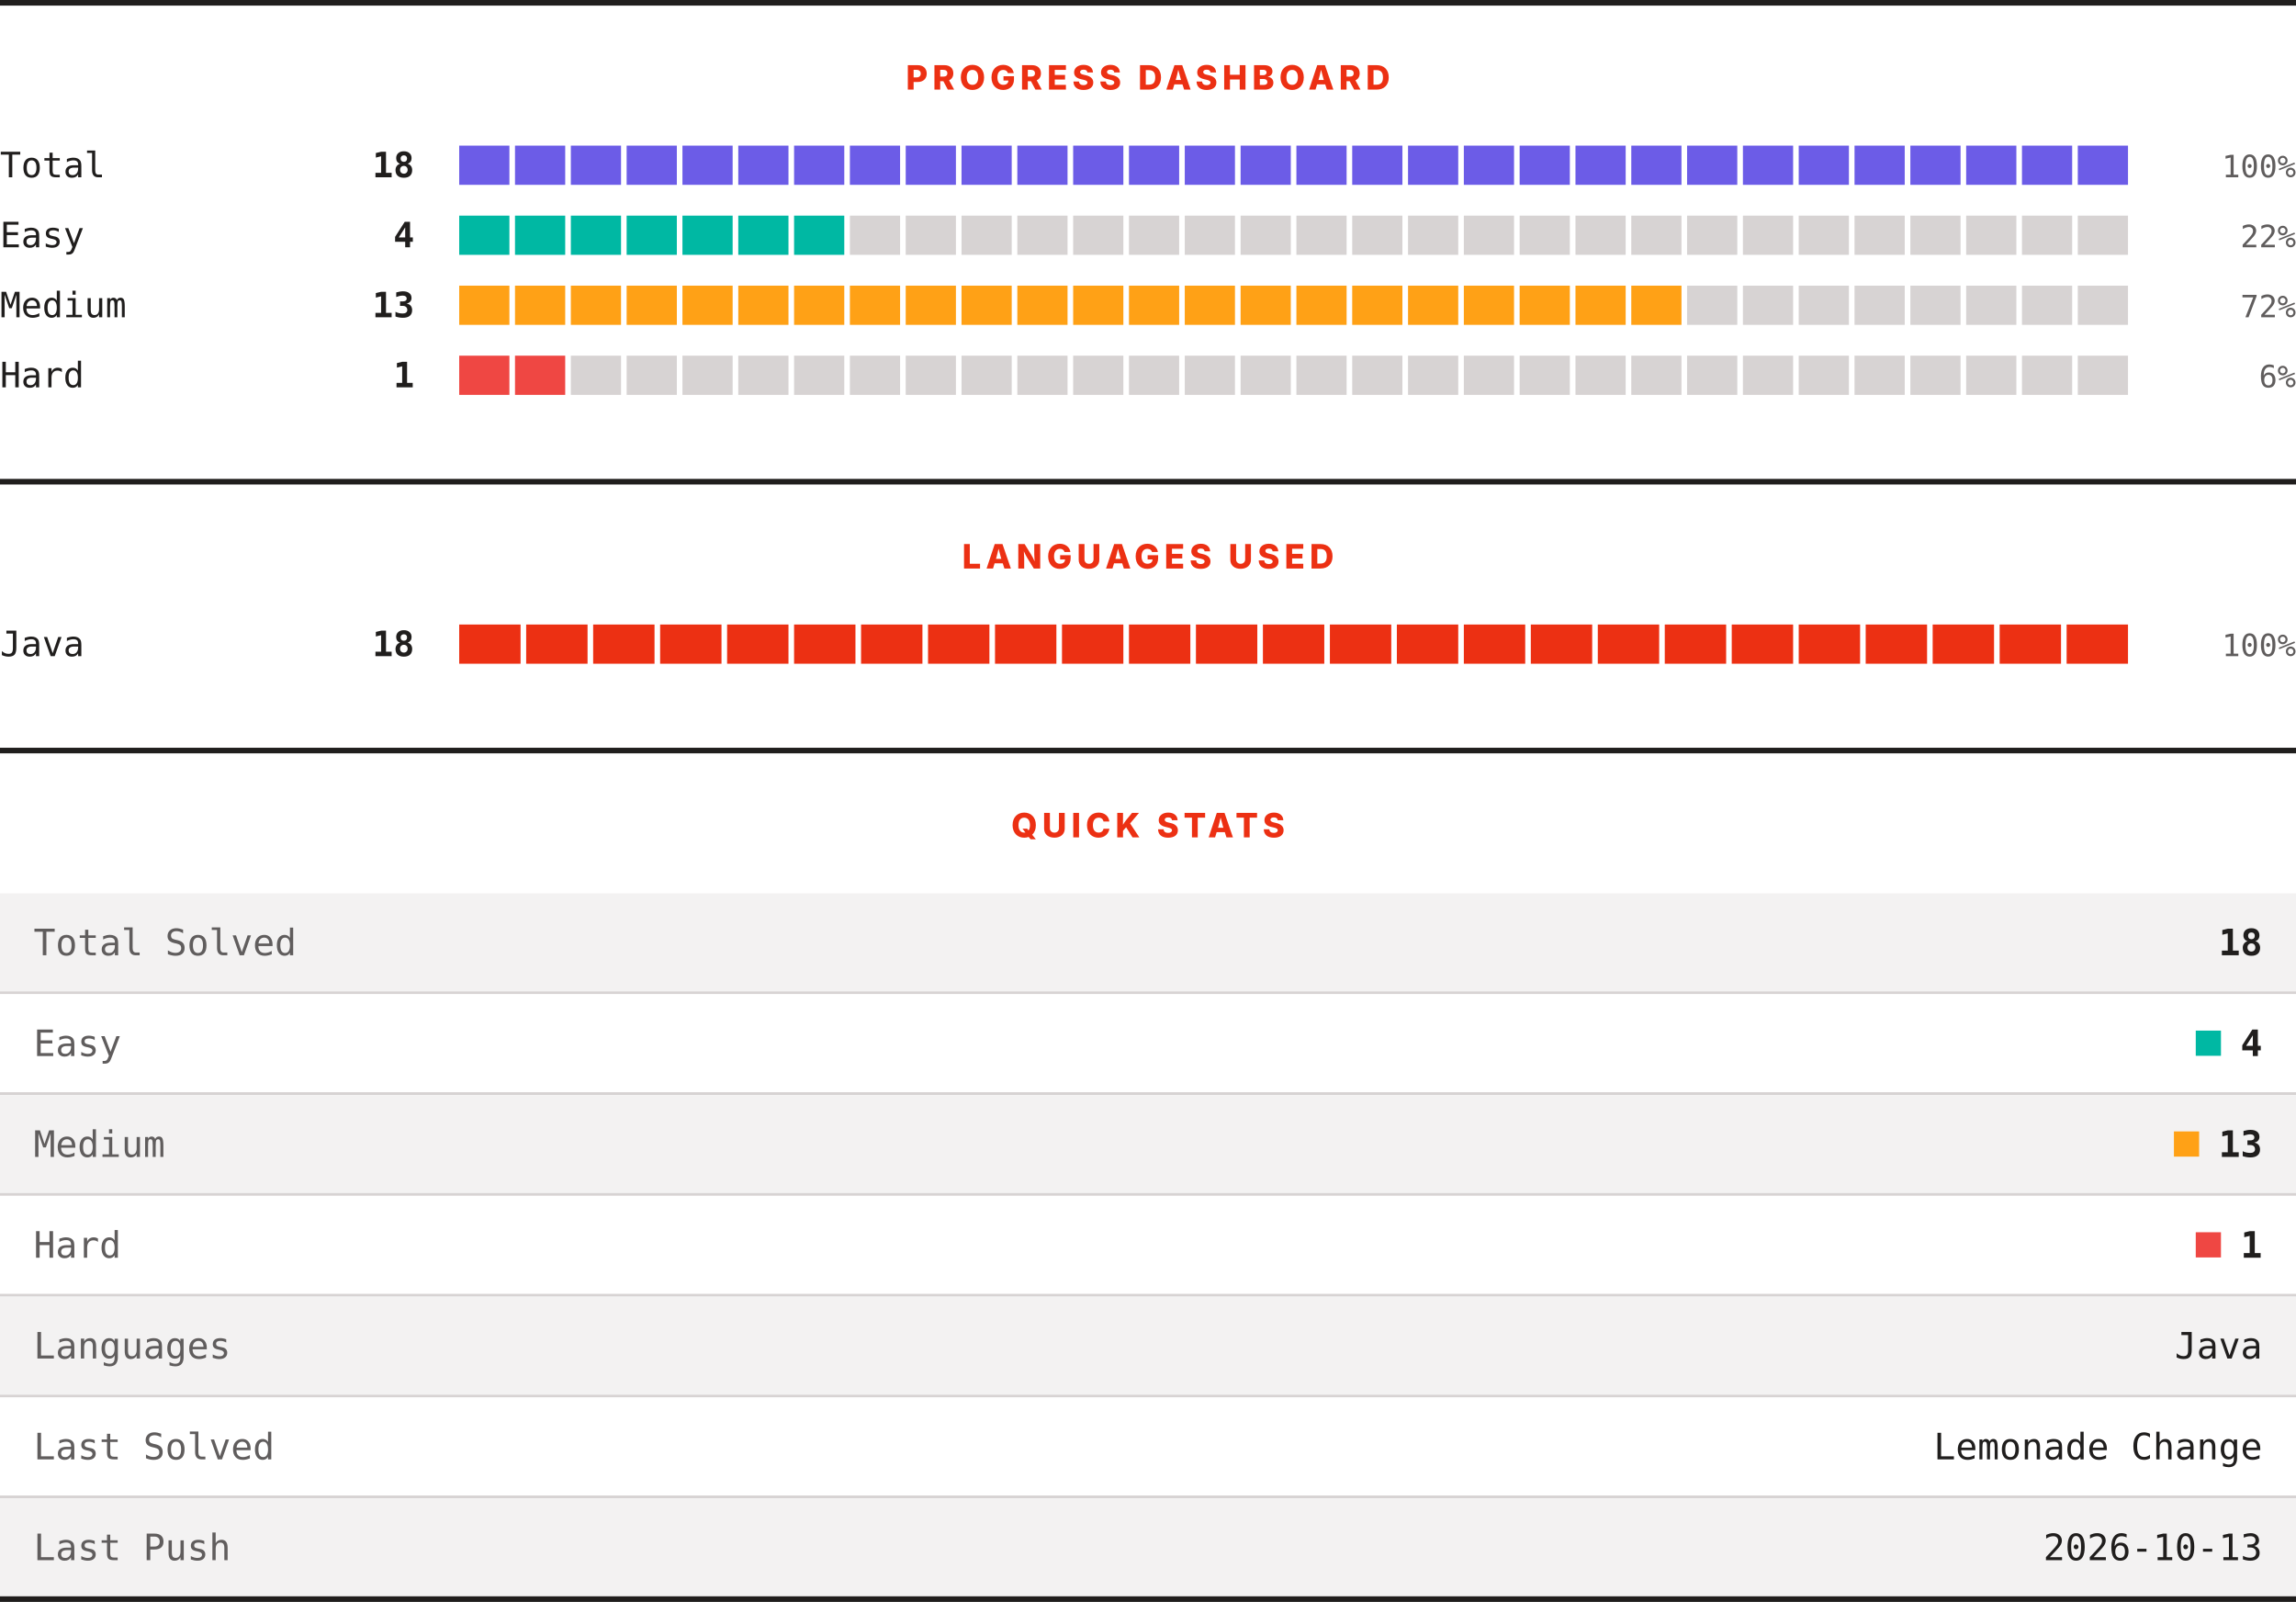
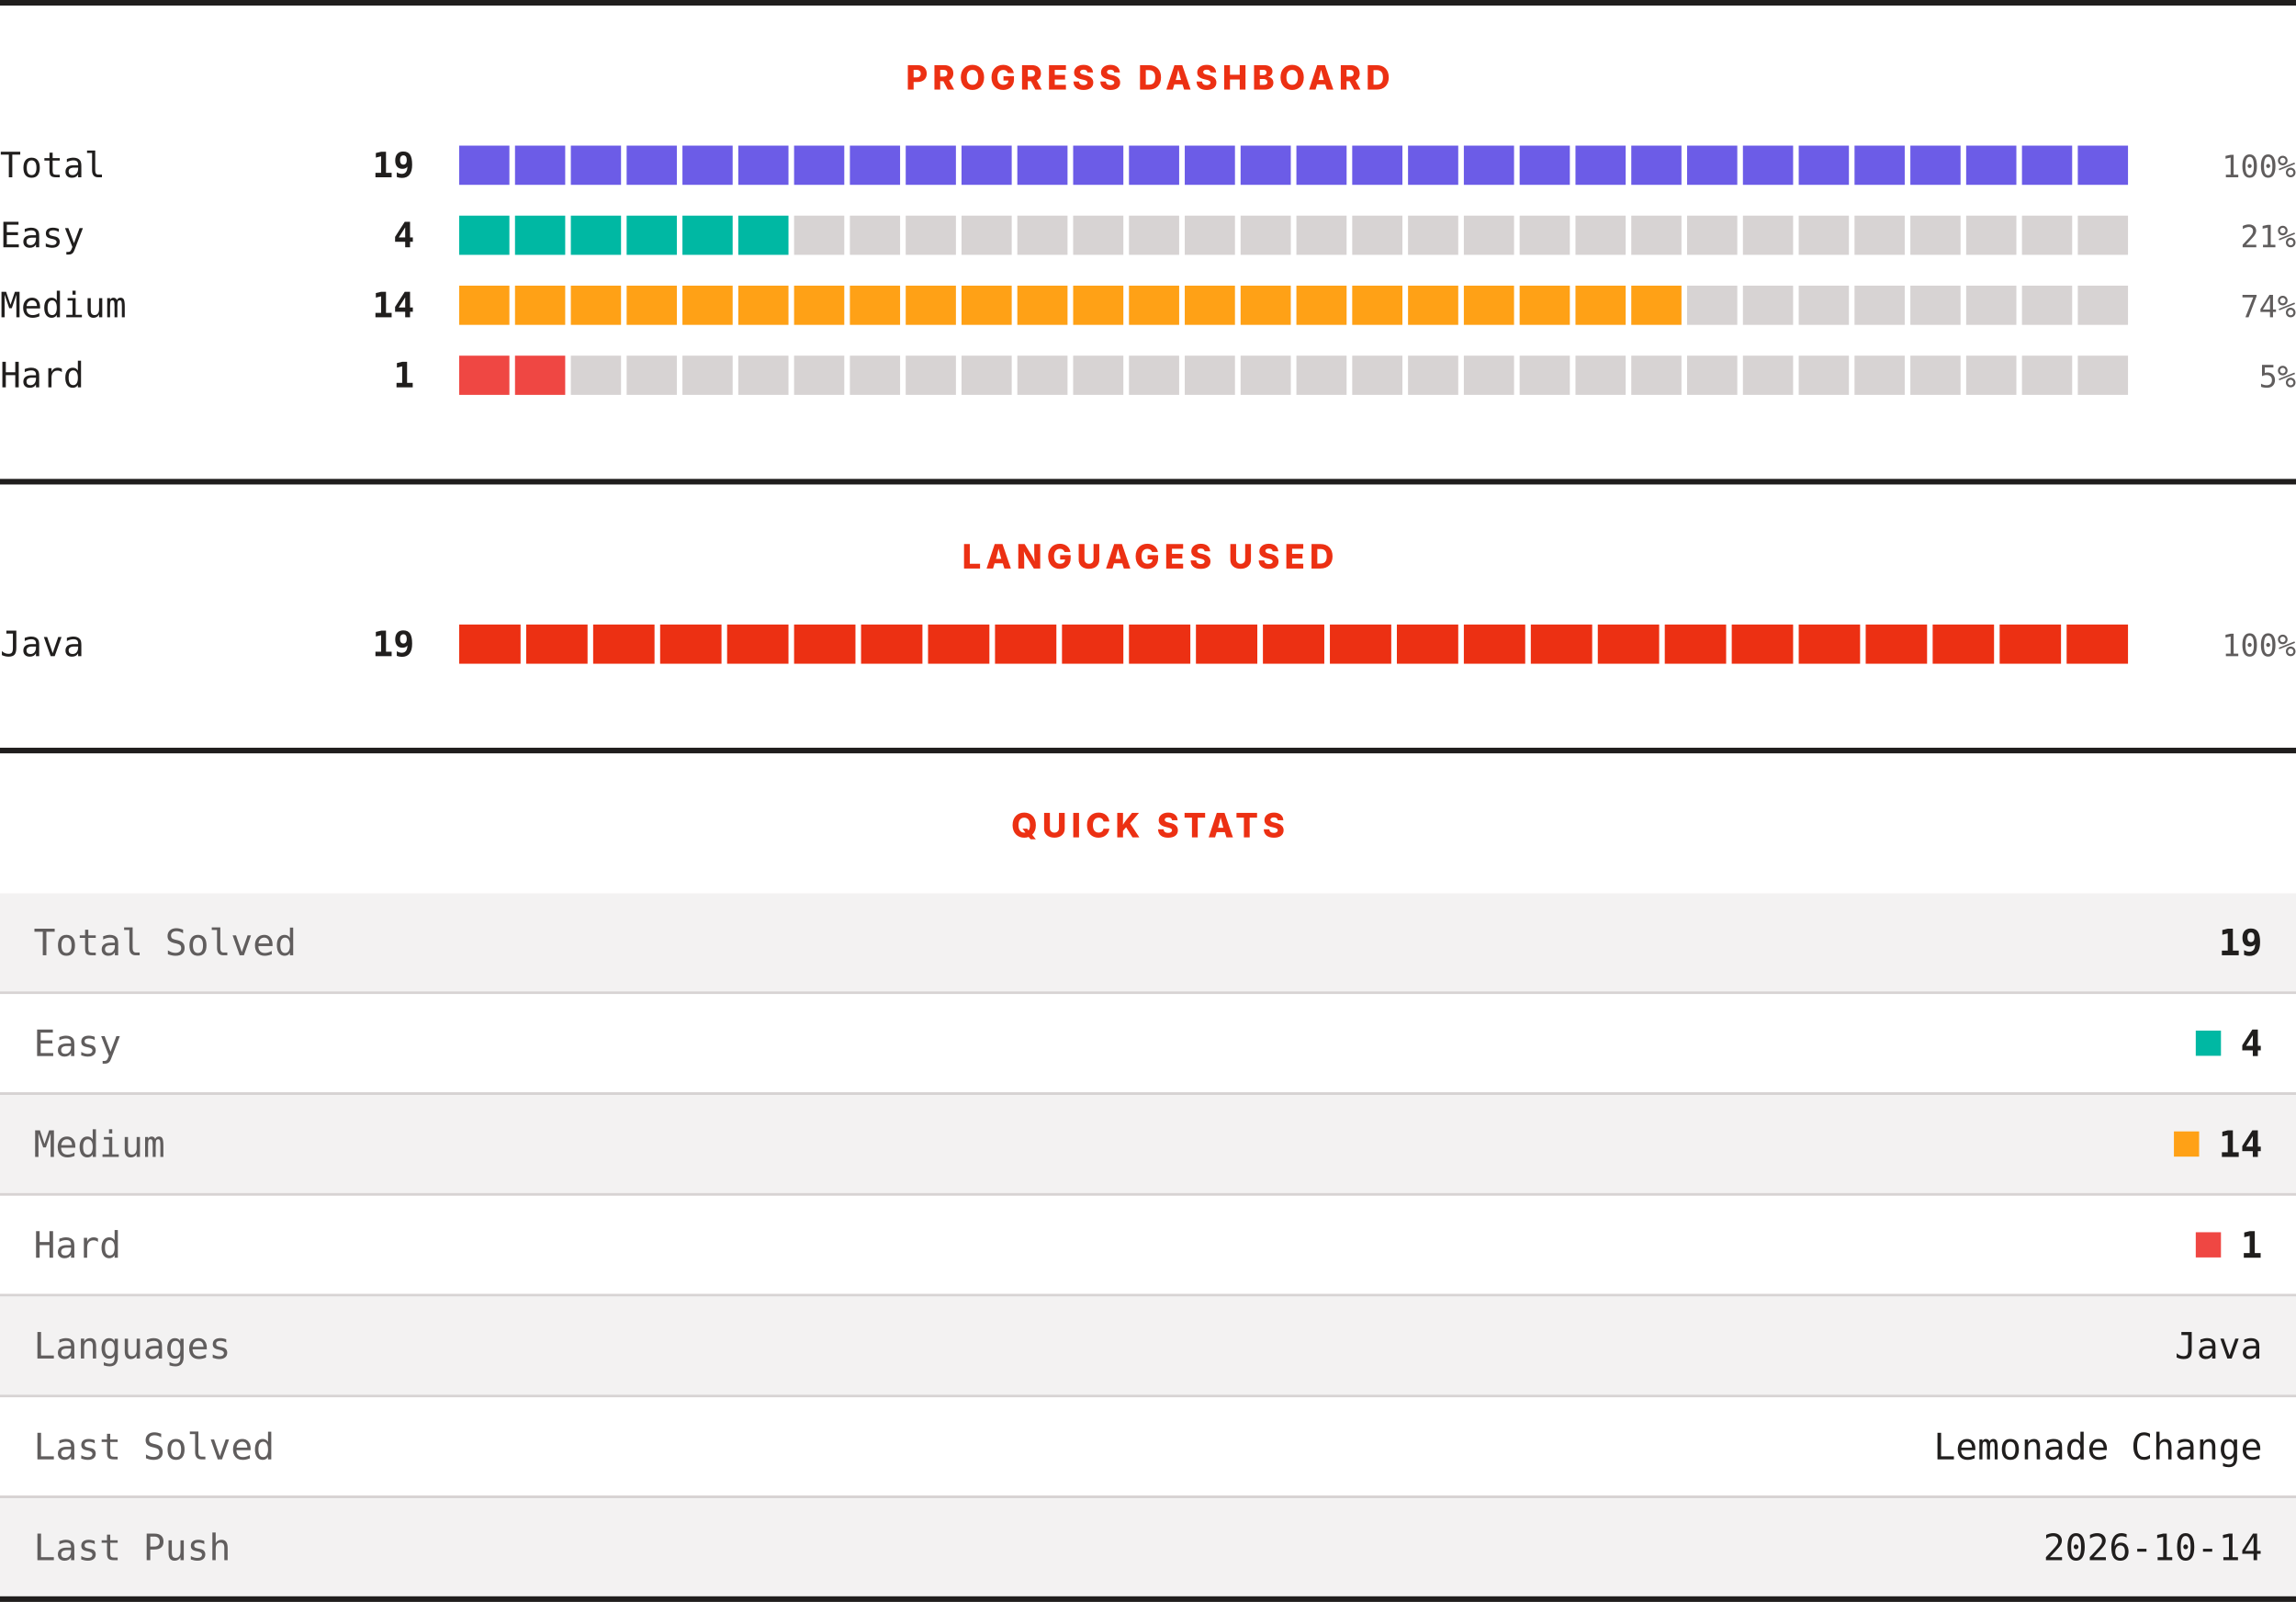
<svg xmlns="http://www.w3.org/2000/svg" width="820" height="572" viewBox="0 0 820 572" role="img" aria-label="LeetCode progress, languages and quick stats">
  <rect width="820" height="572" fill="#ffffff" />
  <rect x="0" y="0" width="820" height="2" fill="#201e1d" />
  <text x="410" y="32" text-anchor="middle" font-family="Archivo, system-ui, -apple-system, Segoe UI, sans-serif" font-size="12" font-weight="800" letter-spacing="1.68" fill="#ec3013">PROGRESS DASHBOARD</text>
  <text x="0" y="63.3" font-family="ui-monospace, SFMono-Regular, Menlo, Consolas, monospace" font-size="12.5" fill="#201e1d">Total</text>
-   <text x="148" y="63.3" text-anchor="end" font-family="ui-monospace, SFMono-Regular, Menlo, Consolas, monospace" font-size="12.5" font-weight="700" fill="#201e1d">18</text>
+   <text x="148" y="63.3" text-anchor="end" font-family="ui-monospace, SFMono-Regular, Menlo, Consolas, monospace" font-size="12.5" font-weight="700" fill="#201e1d">19</text>
  <rect x="164.00" y="52" width="17.93" height="14" fill="#6c5ce7" />
  <rect x="183.93" y="52" width="17.93" height="14" fill="#6c5ce7" />
  <rect x="203.87" y="52" width="17.93" height="14" fill="#6c5ce7" />
  <rect x="223.80" y="52" width="17.93" height="14" fill="#6c5ce7" />
  <rect x="243.73" y="52" width="17.93" height="14" fill="#6c5ce7" />
  <rect x="263.67" y="52" width="17.93" height="14" fill="#6c5ce7" />
  <rect x="283.60" y="52" width="17.93" height="14" fill="#6c5ce7" />
  <rect x="303.53" y="52" width="17.93" height="14" fill="#6c5ce7" />
  <rect x="323.47" y="52" width="17.93" height="14" fill="#6c5ce7" />
  <rect x="343.40" y="52" width="17.93" height="14" fill="#6c5ce7" />
  <rect x="363.33" y="52" width="17.93" height="14" fill="#6c5ce7" />
  <rect x="383.27" y="52" width="17.93" height="14" fill="#6c5ce7" />
  <rect x="403.20" y="52" width="17.93" height="14" fill="#6c5ce7" />
  <rect x="423.13" y="52" width="17.93" height="14" fill="#6c5ce7" />
  <rect x="443.07" y="52" width="17.93" height="14" fill="#6c5ce7" />
  <rect x="463.00" y="52" width="17.93" height="14" fill="#6c5ce7" />
  <rect x="482.93" y="52" width="17.93" height="14" fill="#6c5ce7" />
  <rect x="502.87" y="52" width="17.93" height="14" fill="#6c5ce7" />
  <rect x="522.80" y="52" width="17.93" height="14" fill="#6c5ce7" />
  <rect x="542.73" y="52" width="17.93" height="14" fill="#6c5ce7" />
  <rect x="562.67" y="52" width="17.93" height="14" fill="#6c5ce7" />
  <rect x="582.60" y="52" width="17.93" height="14" fill="#6c5ce7" />
  <rect x="602.53" y="52" width="17.93" height="14" fill="#6c5ce7" />
  <rect x="622.47" y="52" width="17.93" height="14" fill="#6c5ce7" />
  <rect x="642.40" y="52" width="17.93" height="14" fill="#6c5ce7" />
  <rect x="662.33" y="52" width="17.93" height="14" fill="#6c5ce7" />
  <rect x="682.27" y="52" width="17.93" height="14" fill="#6c5ce7" />
  <rect x="702.20" y="52" width="17.93" height="14" fill="#6c5ce7" />
  <rect x="722.13" y="52" width="17.93" height="14" fill="#6c5ce7" />
  <rect x="742.07" y="52" width="17.93" height="14" fill="#6c5ce7" />
  <text x="820" y="63.3" text-anchor="end" font-family="ui-monospace, SFMono-Regular, Menlo, Consolas, monospace" font-size="11" fill="#605d5d">100%</text>
  <text x="0" y="88.3" font-family="ui-monospace, SFMono-Regular, Menlo, Consolas, monospace" font-size="12.5" fill="#201e1d">Easy</text>
  <text x="148" y="88.3" text-anchor="end" font-family="ui-monospace, SFMono-Regular, Menlo, Consolas, monospace" font-size="12.5" font-weight="700" fill="#201e1d">4</text>
  <rect x="164.00" y="77" width="17.93" height="14" fill="#00b8a3" />
  <rect x="183.93" y="77" width="17.93" height="14" fill="#00b8a3" />
  <rect x="203.87" y="77" width="17.93" height="14" fill="#00b8a3" />
  <rect x="223.80" y="77" width="17.93" height="14" fill="#00b8a3" />
  <rect x="243.73" y="77" width="17.93" height="14" fill="#00b8a3" />
  <rect x="263.67" y="77" width="17.93" height="14" fill="#00b8a3" />
-   <rect x="283.60" y="77" width="17.93" height="14" fill="#00b8a3" />
+   <rect x="283.60" y="77" width="17.93" height="14" fill="#d7d3d3" />
  <rect x="303.53" y="77" width="17.93" height="14" fill="#d7d3d3" />
  <rect x="323.47" y="77" width="17.93" height="14" fill="#d7d3d3" />
  <rect x="343.40" y="77" width="17.93" height="14" fill="#d7d3d3" />
  <rect x="363.33" y="77" width="17.93" height="14" fill="#d7d3d3" />
  <rect x="383.27" y="77" width="17.93" height="14" fill="#d7d3d3" />
  <rect x="403.20" y="77" width="17.93" height="14" fill="#d7d3d3" />
  <rect x="423.13" y="77" width="17.93" height="14" fill="#d7d3d3" />
  <rect x="443.07" y="77" width="17.93" height="14" fill="#d7d3d3" />
  <rect x="463.00" y="77" width="17.93" height="14" fill="#d7d3d3" />
  <rect x="482.93" y="77" width="17.93" height="14" fill="#d7d3d3" />
  <rect x="502.87" y="77" width="17.93" height="14" fill="#d7d3d3" />
  <rect x="522.80" y="77" width="17.93" height="14" fill="#d7d3d3" />
  <rect x="542.73" y="77" width="17.93" height="14" fill="#d7d3d3" />
  <rect x="562.67" y="77" width="17.93" height="14" fill="#d7d3d3" />
  <rect x="582.60" y="77" width="17.93" height="14" fill="#d7d3d3" />
  <rect x="602.53" y="77" width="17.93" height="14" fill="#d7d3d3" />
  <rect x="622.47" y="77" width="17.93" height="14" fill="#d7d3d3" />
  <rect x="642.40" y="77" width="17.93" height="14" fill="#d7d3d3" />
  <rect x="662.33" y="77" width="17.93" height="14" fill="#d7d3d3" />
  <rect x="682.27" y="77" width="17.93" height="14" fill="#d7d3d3" />
  <rect x="702.20" y="77" width="17.93" height="14" fill="#d7d3d3" />
  <rect x="722.13" y="77" width="17.93" height="14" fill="#d7d3d3" />
  <rect x="742.07" y="77" width="17.93" height="14" fill="#d7d3d3" />
-   <text x="820" y="88.3" text-anchor="end" font-family="ui-monospace, SFMono-Regular, Menlo, Consolas, monospace" font-size="11" fill="#605d5d">22%</text>
+   <text x="820" y="88.3" text-anchor="end" font-family="ui-monospace, SFMono-Regular, Menlo, Consolas, monospace" font-size="11" fill="#605d5d">21%</text>
  <text x="0" y="113.3" font-family="ui-monospace, SFMono-Regular, Menlo, Consolas, monospace" font-size="12.5" fill="#201e1d">Medium</text>
-   <text x="148" y="113.3" text-anchor="end" font-family="ui-monospace, SFMono-Regular, Menlo, Consolas, monospace" font-size="12.5" font-weight="700" fill="#201e1d">13</text>
+   <text x="148" y="113.3" text-anchor="end" font-family="ui-monospace, SFMono-Regular, Menlo, Consolas, monospace" font-size="12.5" font-weight="700" fill="#201e1d">14</text>
  <rect x="164.00" y="102" width="17.93" height="14" fill="#ffa116" />
  <rect x="183.93" y="102" width="17.93" height="14" fill="#ffa116" />
  <rect x="203.87" y="102" width="17.93" height="14" fill="#ffa116" />
  <rect x="223.80" y="102" width="17.93" height="14" fill="#ffa116" />
  <rect x="243.73" y="102" width="17.93" height="14" fill="#ffa116" />
  <rect x="263.67" y="102" width="17.93" height="14" fill="#ffa116" />
  <rect x="283.60" y="102" width="17.93" height="14" fill="#ffa116" />
  <rect x="303.53" y="102" width="17.93" height="14" fill="#ffa116" />
  <rect x="323.47" y="102" width="17.93" height="14" fill="#ffa116" />
  <rect x="343.40" y="102" width="17.93" height="14" fill="#ffa116" />
  <rect x="363.33" y="102" width="17.93" height="14" fill="#ffa116" />
  <rect x="383.27" y="102" width="17.93" height="14" fill="#ffa116" />
  <rect x="403.20" y="102" width="17.93" height="14" fill="#ffa116" />
  <rect x="423.13" y="102" width="17.93" height="14" fill="#ffa116" />
  <rect x="443.07" y="102" width="17.93" height="14" fill="#ffa116" />
  <rect x="463.00" y="102" width="17.93" height="14" fill="#ffa116" />
  <rect x="482.93" y="102" width="17.93" height="14" fill="#ffa116" />
  <rect x="502.87" y="102" width="17.93" height="14" fill="#ffa116" />
  <rect x="522.80" y="102" width="17.93" height="14" fill="#ffa116" />
  <rect x="542.73" y="102" width="17.93" height="14" fill="#ffa116" />
  <rect x="562.67" y="102" width="17.93" height="14" fill="#ffa116" />
  <rect x="582.60" y="102" width="17.93" height="14" fill="#ffa116" />
  <rect x="602.53" y="102" width="17.93" height="14" fill="#d7d3d3" />
  <rect x="622.47" y="102" width="17.93" height="14" fill="#d7d3d3" />
  <rect x="642.40" y="102" width="17.93" height="14" fill="#d7d3d3" />
  <rect x="662.33" y="102" width="17.93" height="14" fill="#d7d3d3" />
  <rect x="682.27" y="102" width="17.93" height="14" fill="#d7d3d3" />
  <rect x="702.20" y="102" width="17.93" height="14" fill="#d7d3d3" />
  <rect x="722.13" y="102" width="17.93" height="14" fill="#d7d3d3" />
  <rect x="742.07" y="102" width="17.93" height="14" fill="#d7d3d3" />
-   <text x="820" y="113.3" text-anchor="end" font-family="ui-monospace, SFMono-Regular, Menlo, Consolas, monospace" font-size="11" fill="#605d5d">72%</text>
+   <text x="820" y="113.3" text-anchor="end" font-family="ui-monospace, SFMono-Regular, Menlo, Consolas, monospace" font-size="11" fill="#605d5d">74%</text>
  <text x="0" y="138.3" font-family="ui-monospace, SFMono-Regular, Menlo, Consolas, monospace" font-size="12.5" fill="#201e1d">Hard</text>
  <text x="148" y="138.3" text-anchor="end" font-family="ui-monospace, SFMono-Regular, Menlo, Consolas, monospace" font-size="12.5" font-weight="700" fill="#201e1d">1</text>
  <rect x="164.00" y="127" width="17.93" height="14" fill="#ef4743" />
  <rect x="183.93" y="127" width="17.93" height="14" fill="#ef4743" />
  <rect x="203.87" y="127" width="17.93" height="14" fill="#d7d3d3" />
  <rect x="223.80" y="127" width="17.93" height="14" fill="#d7d3d3" />
  <rect x="243.73" y="127" width="17.93" height="14" fill="#d7d3d3" />
  <rect x="263.67" y="127" width="17.93" height="14" fill="#d7d3d3" />
  <rect x="283.60" y="127" width="17.93" height="14" fill="#d7d3d3" />
  <rect x="303.53" y="127" width="17.93" height="14" fill="#d7d3d3" />
  <rect x="323.47" y="127" width="17.93" height="14" fill="#d7d3d3" />
  <rect x="343.40" y="127" width="17.93" height="14" fill="#d7d3d3" />
  <rect x="363.33" y="127" width="17.93" height="14" fill="#d7d3d3" />
  <rect x="383.27" y="127" width="17.93" height="14" fill="#d7d3d3" />
  <rect x="403.20" y="127" width="17.93" height="14" fill="#d7d3d3" />
  <rect x="423.13" y="127" width="17.93" height="14" fill="#d7d3d3" />
  <rect x="443.07" y="127" width="17.93" height="14" fill="#d7d3d3" />
  <rect x="463.00" y="127" width="17.93" height="14" fill="#d7d3d3" />
  <rect x="482.93" y="127" width="17.93" height="14" fill="#d7d3d3" />
  <rect x="502.87" y="127" width="17.93" height="14" fill="#d7d3d3" />
  <rect x="522.80" y="127" width="17.93" height="14" fill="#d7d3d3" />
  <rect x="542.73" y="127" width="17.93" height="14" fill="#d7d3d3" />
  <rect x="562.67" y="127" width="17.93" height="14" fill="#d7d3d3" />
  <rect x="582.60" y="127" width="17.93" height="14" fill="#d7d3d3" />
  <rect x="602.53" y="127" width="17.93" height="14" fill="#d7d3d3" />
  <rect x="622.47" y="127" width="17.93" height="14" fill="#d7d3d3" />
  <rect x="642.40" y="127" width="17.93" height="14" fill="#d7d3d3" />
  <rect x="662.33" y="127" width="17.93" height="14" fill="#d7d3d3" />
  <rect x="682.27" y="127" width="17.93" height="14" fill="#d7d3d3" />
  <rect x="702.20" y="127" width="17.93" height="14" fill="#d7d3d3" />
  <rect x="722.13" y="127" width="17.93" height="14" fill="#d7d3d3" />
  <rect x="742.07" y="127" width="17.93" height="14" fill="#d7d3d3" />
-   <text x="820" y="138.3" text-anchor="end" font-family="ui-monospace, SFMono-Regular, Menlo, Consolas, monospace" font-size="11" fill="#605d5d">6%</text>
+   <text x="820" y="138.3" text-anchor="end" font-family="ui-monospace, SFMono-Regular, Menlo, Consolas, monospace" font-size="11" fill="#605d5d">5%</text>
  <rect x="0" y="171" width="820" height="2" fill="#201e1d" />
  <text x="410" y="203" text-anchor="middle" font-family="Archivo, system-ui, -apple-system, Segoe UI, sans-serif" font-size="12" font-weight="800" letter-spacing="1.68" fill="#ec3013">LANGUAGES USED</text>
  <text x="0" y="234.3" font-family="ui-monospace, SFMono-Regular, Menlo, Consolas, monospace" font-size="12.5" fill="#201e1d">Java</text>
-   <text x="148" y="234.3" text-anchor="end" font-family="ui-monospace, SFMono-Regular, Menlo, Consolas, monospace" font-size="12.5" font-weight="700" fill="#201e1d">18</text>
+   <text x="148" y="234.3" text-anchor="end" font-family="ui-monospace, SFMono-Regular, Menlo, Consolas, monospace" font-size="12.5" font-weight="700" fill="#201e1d">19</text>
  <rect x="164.00" y="223" width="21.92" height="14" fill="#ec3013" />
  <rect x="187.92" y="223" width="21.92" height="14" fill="#ec3013" />
  <rect x="211.84" y="223" width="21.92" height="14" fill="#ec3013" />
  <rect x="235.76" y="223" width="21.92" height="14" fill="#ec3013" />
  <rect x="259.68" y="223" width="21.92" height="14" fill="#ec3013" />
  <rect x="283.60" y="223" width="21.92" height="14" fill="#ec3013" />
  <rect x="307.52" y="223" width="21.92" height="14" fill="#ec3013" />
  <rect x="331.44" y="223" width="21.92" height="14" fill="#ec3013" />
  <rect x="355.36" y="223" width="21.92" height="14" fill="#ec3013" />
  <rect x="379.28" y="223" width="21.92" height="14" fill="#ec3013" />
  <rect x="403.20" y="223" width="21.92" height="14" fill="#ec3013" />
  <rect x="427.12" y="223" width="21.92" height="14" fill="#ec3013" />
  <rect x="451.04" y="223" width="21.92" height="14" fill="#ec3013" />
  <rect x="474.96" y="223" width="21.92" height="14" fill="#ec3013" />
  <rect x="498.88" y="223" width="21.92" height="14" fill="#ec3013" />
  <rect x="522.80" y="223" width="21.92" height="14" fill="#ec3013" />
  <rect x="546.72" y="223" width="21.92" height="14" fill="#ec3013" />
  <rect x="570.64" y="223" width="21.92" height="14" fill="#ec3013" />
  <rect x="594.56" y="223" width="21.92" height="14" fill="#ec3013" />
  <rect x="618.48" y="223" width="21.92" height="14" fill="#ec3013" />
  <rect x="642.40" y="223" width="21.92" height="14" fill="#ec3013" />
  <rect x="666.32" y="223" width="21.92" height="14" fill="#ec3013" />
  <rect x="690.24" y="223" width="21.92" height="14" fill="#ec3013" />
  <rect x="714.16" y="223" width="21.92" height="14" fill="#ec3013" />
  <rect x="738.08" y="223" width="21.92" height="14" fill="#ec3013" />
  <text x="820" y="234.3" text-anchor="end" font-family="ui-monospace, SFMono-Regular, Menlo, Consolas, monospace" font-size="11" fill="#605d5d">100%</text>
  <rect x="0" y="267" width="820" height="2" fill="#201e1d" />
  <text x="410" y="299" text-anchor="middle" font-family="Archivo, system-ui, -apple-system, Segoe UI, sans-serif" font-size="12" font-weight="800" letter-spacing="1.68" fill="#ec3013">QUICK STATS</text>
  <rect x="0" y="319" width="820" height="35" fill="#f3f2f2" />
  <text x="12" y="341.1" font-family="ui-monospace, SFMono-Regular, Menlo, Consolas, monospace" font-size="13" fill="#605d5d">Total Solved</text>
-   <text x="808" y="341.1" text-anchor="end" font-family="ui-monospace, SFMono-Regular, Menlo, Consolas, monospace" font-size="13" font-weight="700" fill="#201e1d">18</text>
+   <text x="808" y="341.1" text-anchor="end" font-family="ui-monospace, SFMono-Regular, Menlo, Consolas, monospace" font-size="13" font-weight="700" fill="#201e1d">19</text>
  <rect x="0" y="354" width="820" height="1" fill="#d7d3d3" />
  <rect x="0" y="355" width="820" height="35" fill="#ffffff" />
  <text x="12" y="377.1" font-family="ui-monospace, SFMono-Regular, Menlo, Consolas, monospace" font-size="13" fill="#605d5d">Easy</text>
  <rect x="784.2" y="368" width="9" height="9" fill="#00b8a3" />
  <text x="808" y="377.1" text-anchor="end" font-family="ui-monospace, SFMono-Regular, Menlo, Consolas, monospace" font-size="13" font-weight="700" fill="#201e1d">4</text>
  <rect x="0" y="390" width="820" height="1" fill="#d7d3d3" />
  <rect x="0" y="391" width="820" height="35" fill="#f3f2f2" />
  <text x="12" y="413.1" font-family="ui-monospace, SFMono-Regular, Menlo, Consolas, monospace" font-size="13" fill="#605d5d">Medium</text>
  <rect x="776.4" y="404" width="9" height="9" fill="#ffa116" />
-   <text x="808" y="413.1" text-anchor="end" font-family="ui-monospace, SFMono-Regular, Menlo, Consolas, monospace" font-size="13" font-weight="700" fill="#201e1d">13</text>
+   <text x="808" y="413.1" text-anchor="end" font-family="ui-monospace, SFMono-Regular, Menlo, Consolas, monospace" font-size="13" font-weight="700" fill="#201e1d">14</text>
  <rect x="0" y="426" width="820" height="1" fill="#d7d3d3" />
  <rect x="0" y="427" width="820" height="35" fill="#ffffff" />
  <text x="12" y="449.1" font-family="ui-monospace, SFMono-Regular, Menlo, Consolas, monospace" font-size="13" fill="#605d5d">Hard</text>
  <rect x="784.2" y="440" width="9" height="9" fill="#ef4743" />
  <text x="808" y="449.1" text-anchor="end" font-family="ui-monospace, SFMono-Regular, Menlo, Consolas, monospace" font-size="13" font-weight="700" fill="#201e1d">1</text>
  <rect x="0" y="462" width="820" height="1" fill="#d7d3d3" />
  <rect x="0" y="463" width="820" height="35" fill="#f3f2f2" />
  <text x="12" y="485.1" font-family="ui-monospace, SFMono-Regular, Menlo, Consolas, monospace" font-size="13" fill="#605d5d">Languages</text>
  <text x="808" y="485.1" text-anchor="end" font-family="ui-monospace, SFMono-Regular, Menlo, Consolas, monospace" font-size="13" fill="#201e1d">Java</text>
  <rect x="0" y="498" width="820" height="1" fill="#d7d3d3" />
  <rect x="0" y="499" width="820" height="35" fill="#ffffff" />
  <text x="12" y="521.1" font-family="ui-monospace, SFMono-Regular, Menlo, Consolas, monospace" font-size="13" fill="#605d5d">Last Solved</text>
  <text x="808" y="521.1" text-anchor="end" font-family="ui-monospace, SFMono-Regular, Menlo, Consolas, monospace" font-size="13" fill="#201e1d">Lemonade Change</text>
  <rect x="0" y="534" width="820" height="1" fill="#d7d3d3" />
  <rect x="0" y="535" width="820" height="35" fill="#f3f2f2" />
  <text x="12" y="557.1" font-family="ui-monospace, SFMono-Regular, Menlo, Consolas, monospace" font-size="13" fill="#605d5d">Last Push</text>
-   <text x="808" y="557.1" text-anchor="end" font-family="ui-monospace, SFMono-Regular, Menlo, Consolas, monospace" font-size="13" fill="#201e1d">2026-10-13</text>
+   <text x="808" y="557.1" text-anchor="end" font-family="ui-monospace, SFMono-Regular, Menlo, Consolas, monospace" font-size="13" fill="#201e1d">2026-10-14</text>
  <rect x="0" y="570" width="820" height="2" fill="#201e1d" />
</svg>
